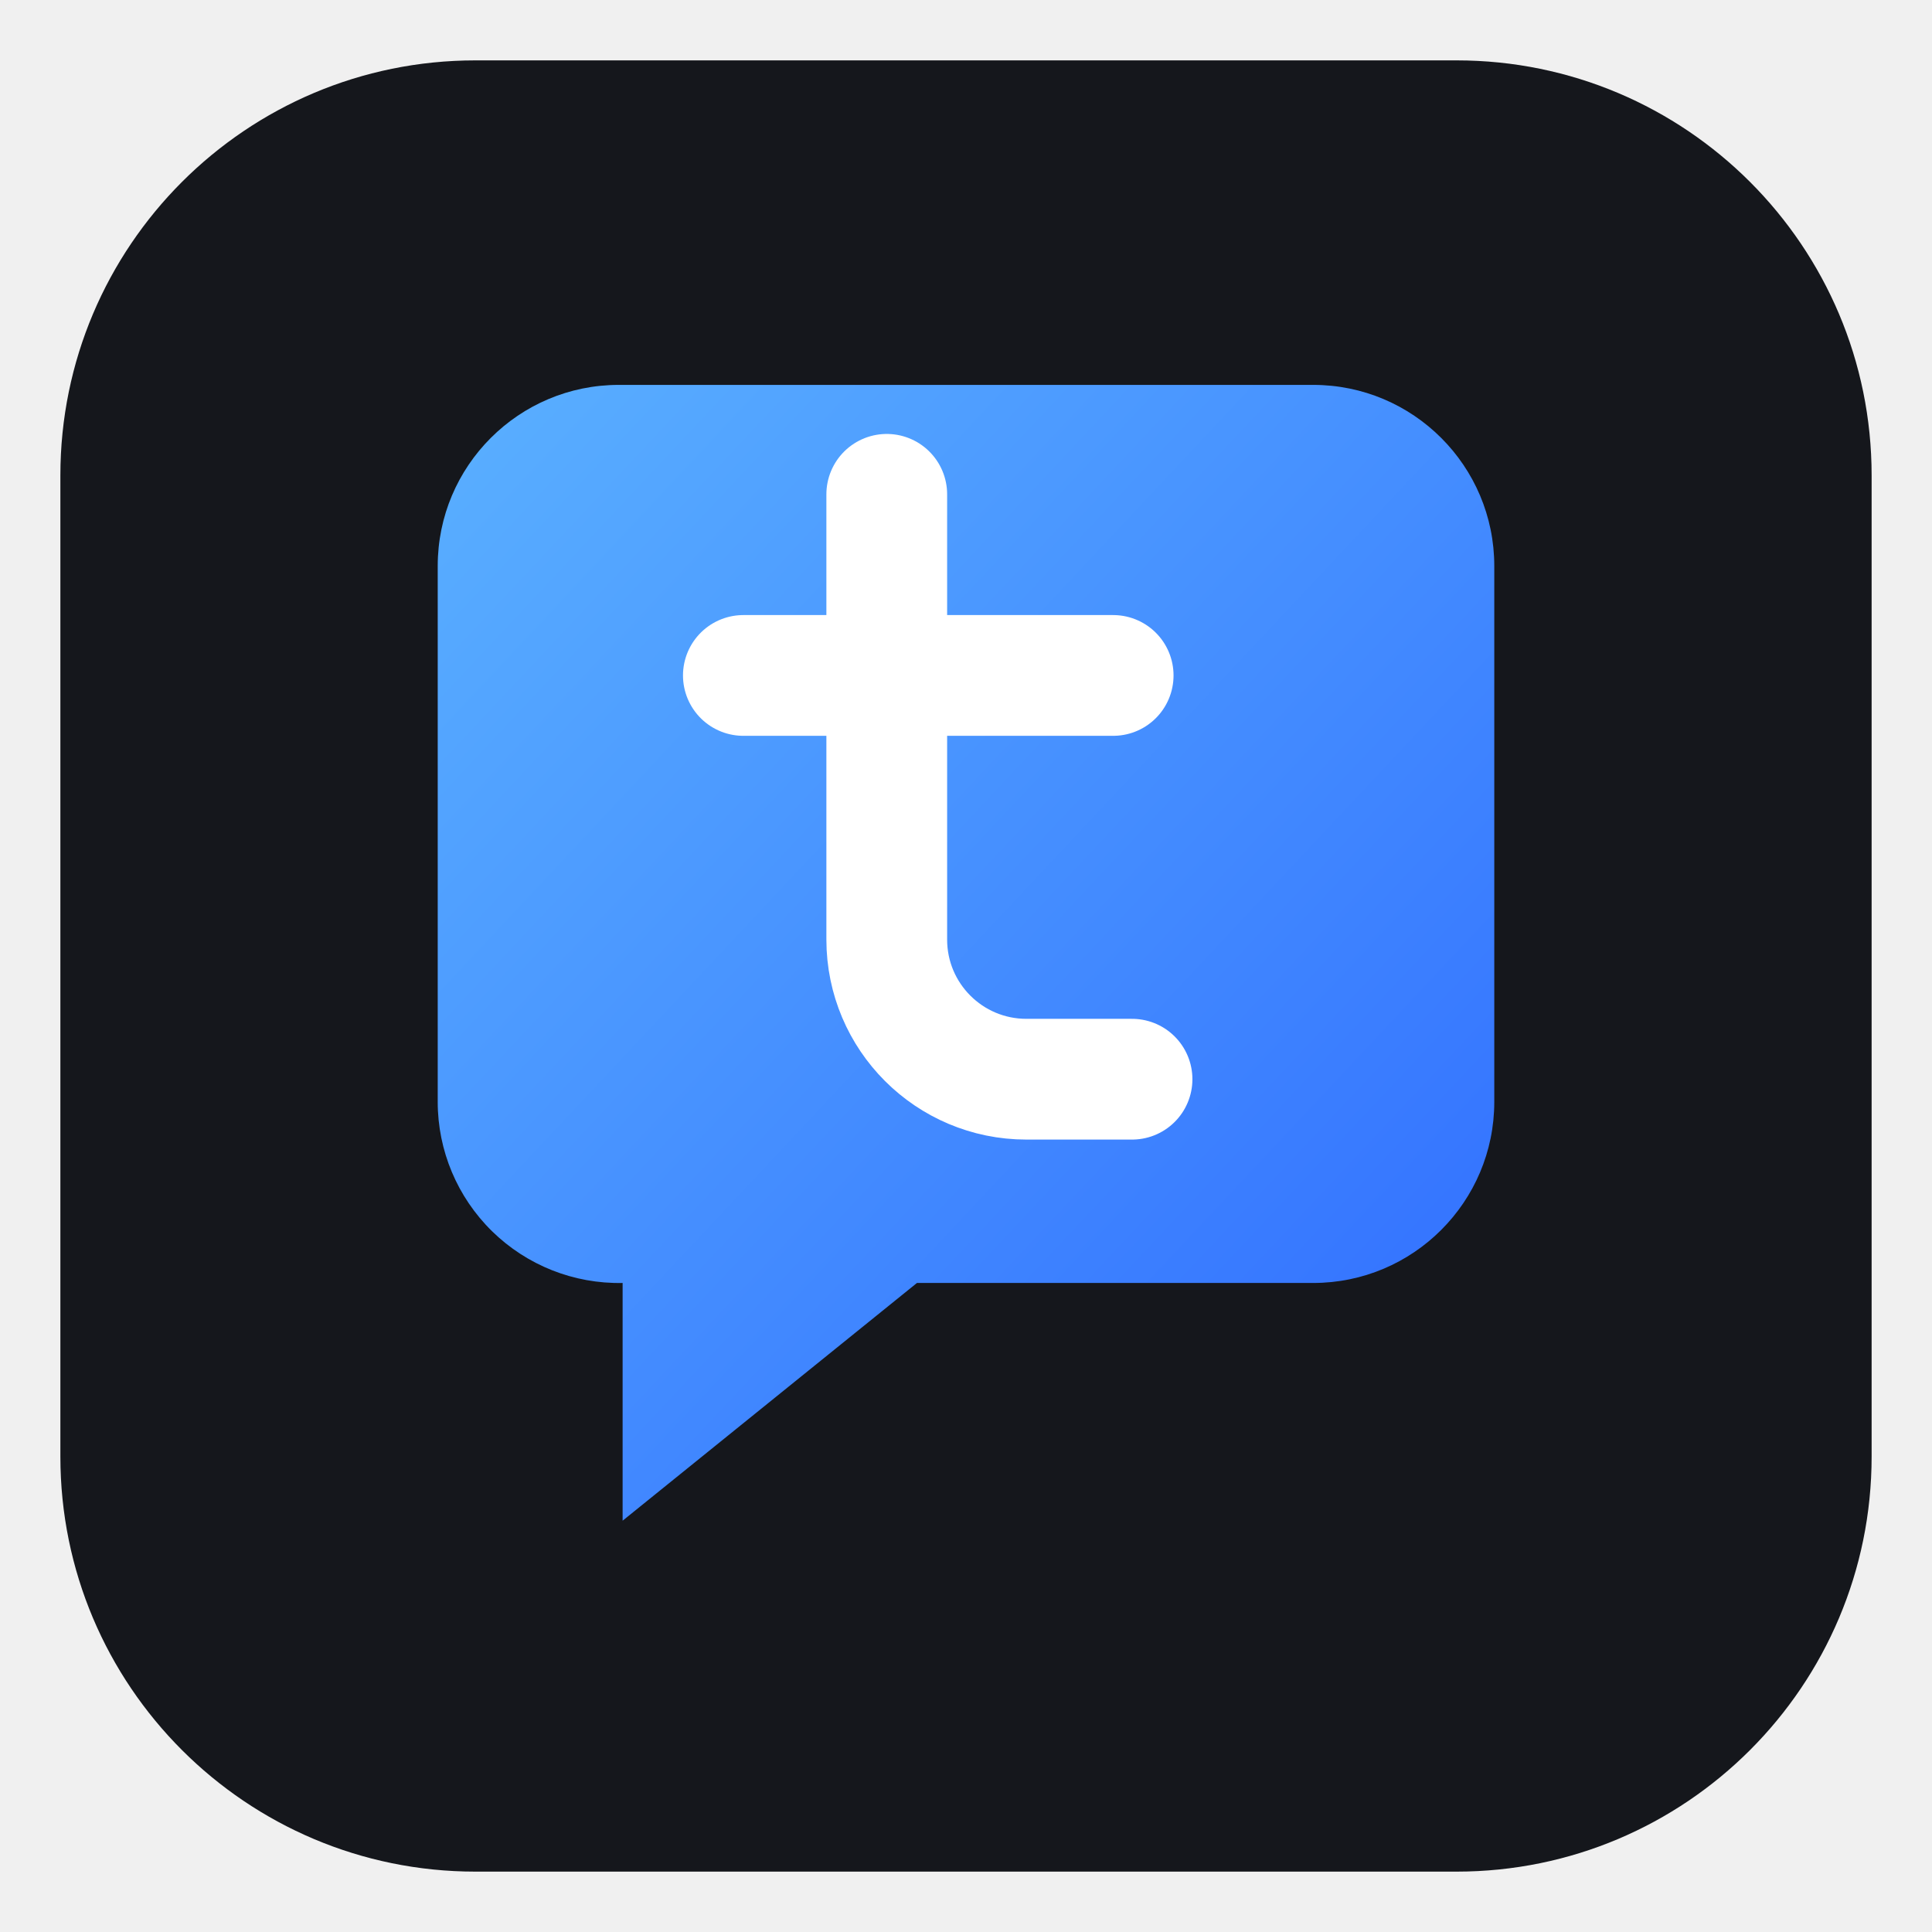
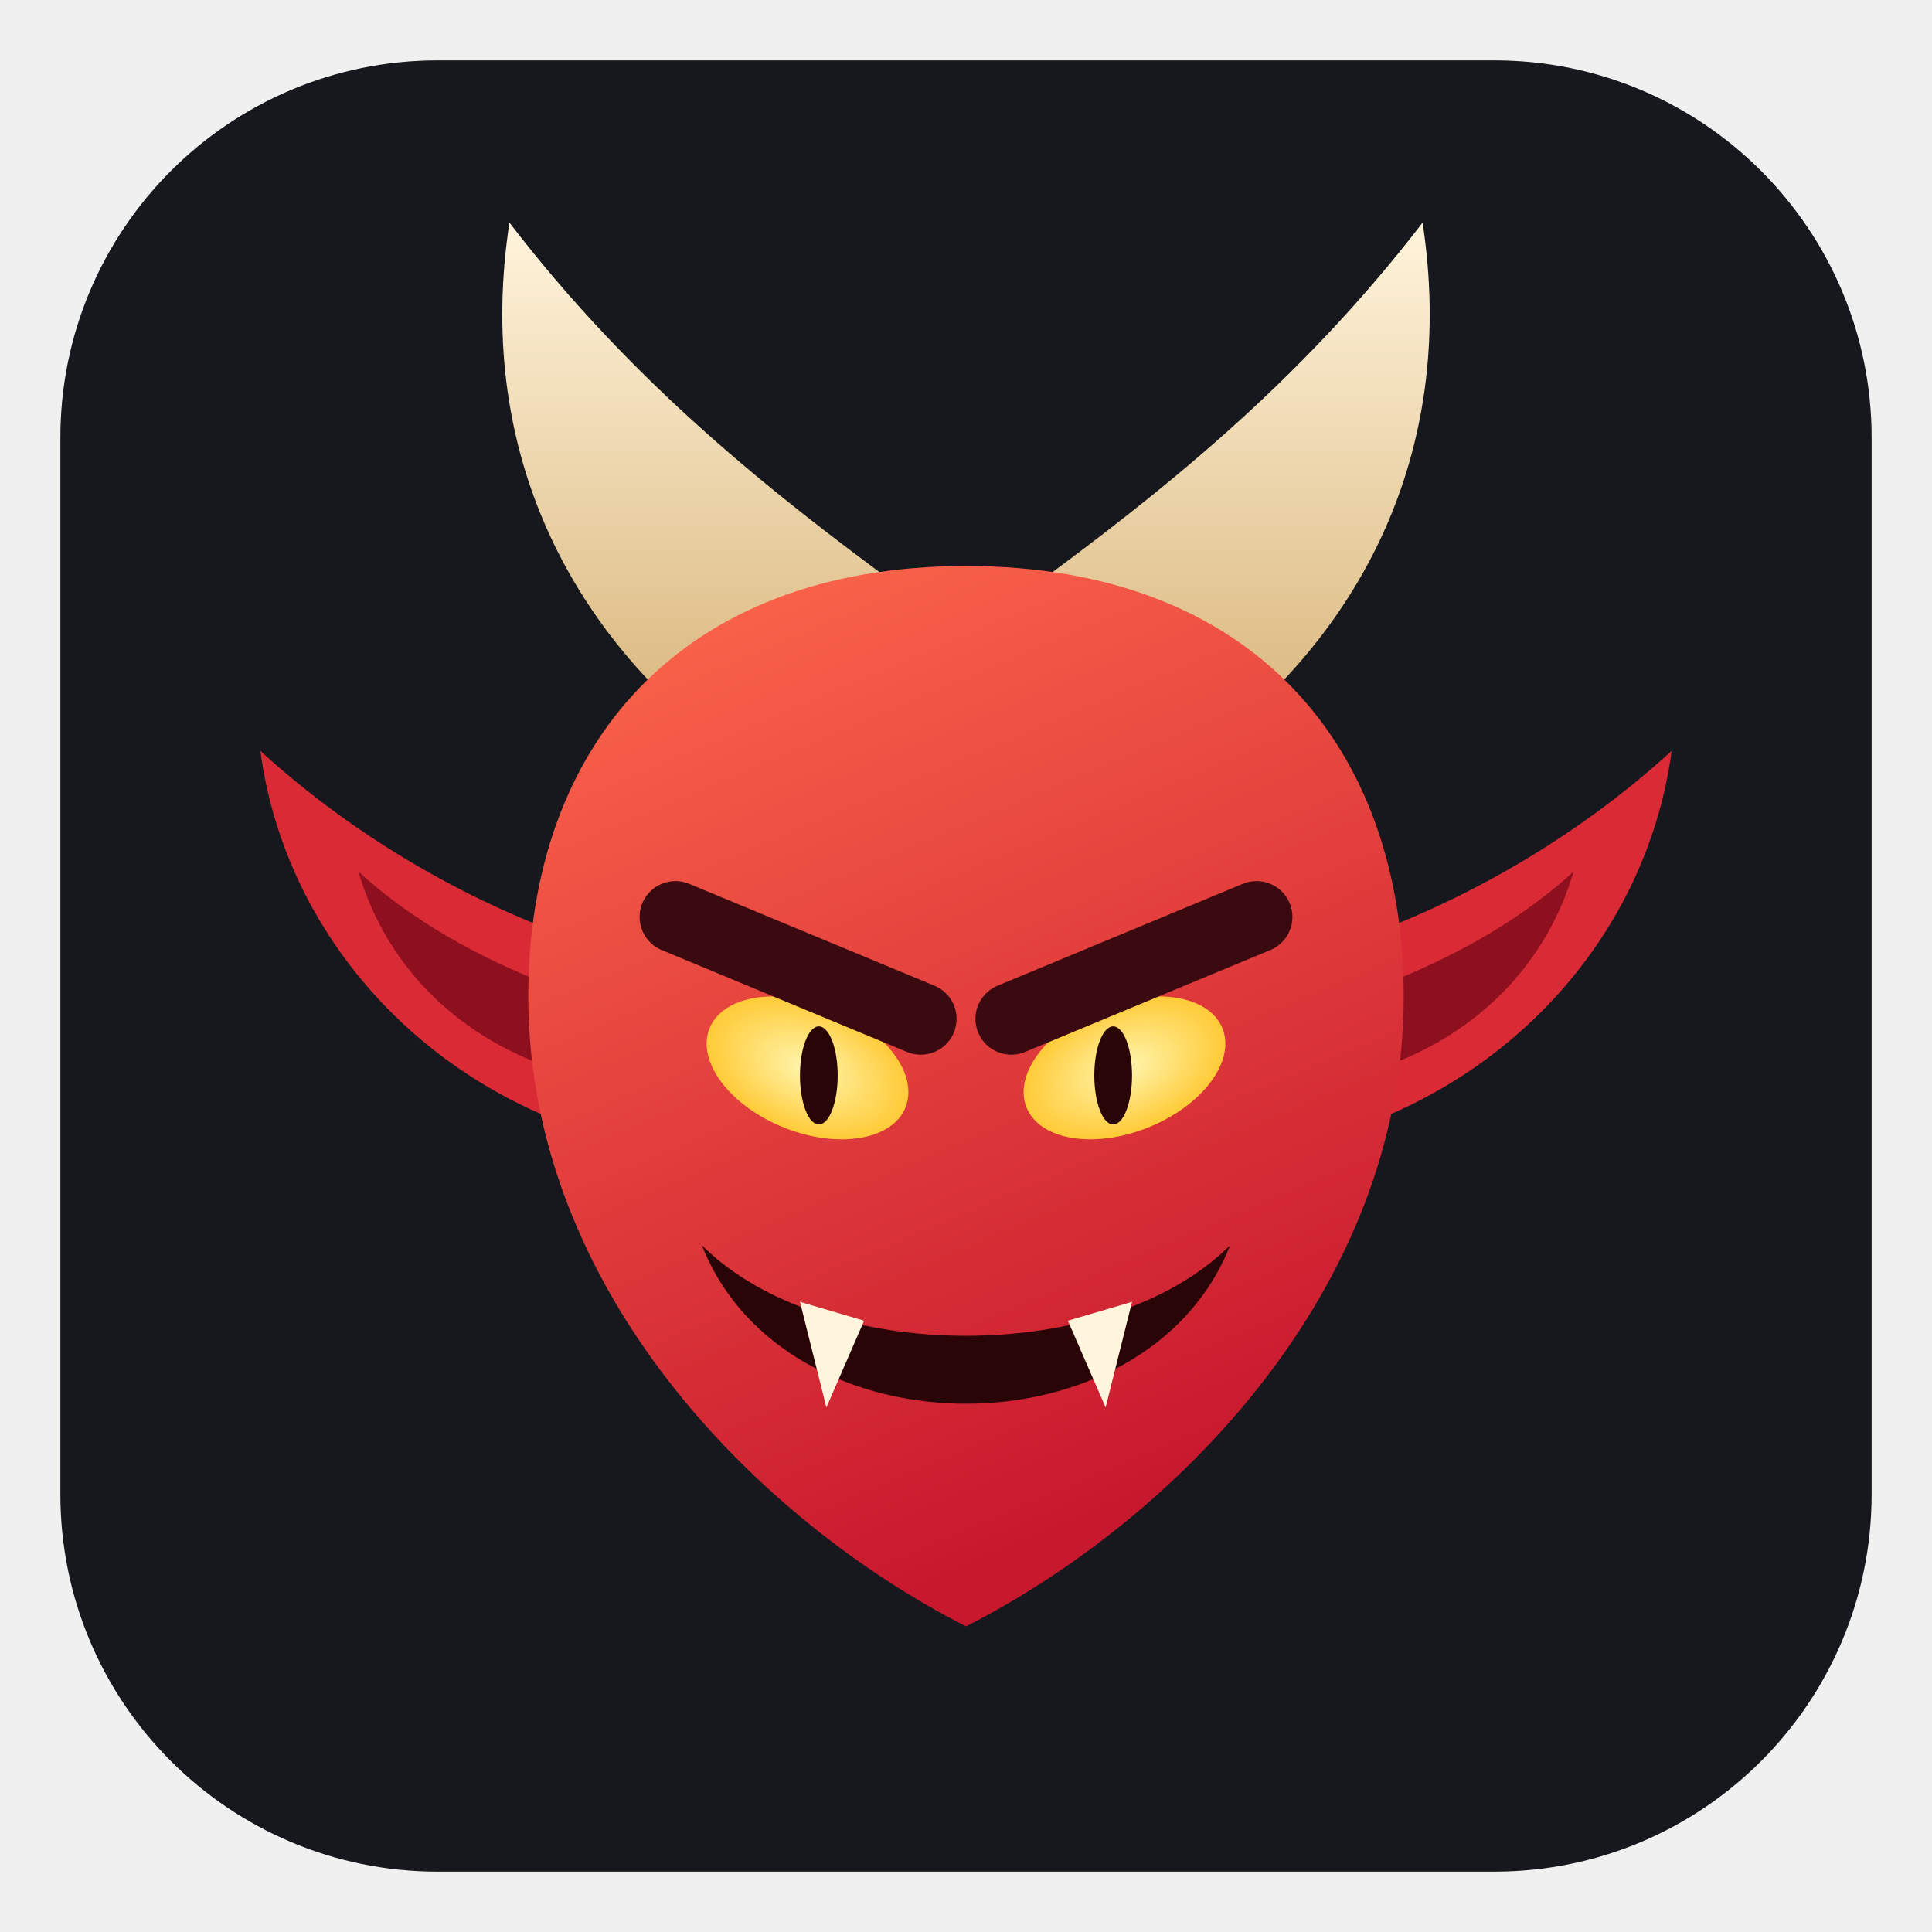
- <svg xmlns="http://www.w3.org/2000/svg" width="1024" height="1024" viewBox="0 0 1024 1024">
+ <svg xmlns="http://www.w3.org/2000/svg" viewBox="0 0 1024 1024">
  <defs>
-     <linearGradient id="bubble" x1="0" y1="0" x2="1" y2="1">
-       <stop offset="0" stop-color="#5AB0FF" />
-       <stop offset="1" stop-color="#2F6BFF" />
+     <linearGradient id="skin" x1="0" y1="0" x2="0.35" y2="1">
+       <stop offset="0" stop-color="#FF6A4D" />
+       <stop offset="1" stop-color="#C8182E" />
    </linearGradient>
+     <linearGradient id="horn" x1="0" y1="0" x2="0" y2="1">
+       <stop offset="0" stop-color="#FFF4DC" />
+       <stop offset="1" stop-color="#D9B57A" />
+     </linearGradient>
+     <radialGradient id="eye" cx="0.5" cy="0.5" r="0.6">
+       <stop offset="0" stop-color="#FFF6B0" />
+       <stop offset="1" stop-color="#FFC21F" />
+     </radialGradient>
  </defs>
-   <rect x="32" y="32" width="960" height="960" rx="220" fill="#15171C" />
-   <path d="M232 300a96 96 0 0 1 96-96h368a96 96 0 0 1 96 96v284a96 96 0 0 1-96 96H486L330 806V680a96 96 0 0 1-98-96Z" fill="url(#bubble)" />
-   <path d="M470 262v236a74 74 0 0 0 74 74h56M394 358h196" fill="none" stroke="#FFFFFF" stroke-width="64" stroke-linecap="round" stroke-linejoin="round" />
+   <rect x="32" y="32" width="960" height="960" rx="200" fill="#16181D" />
+   <path d="M378 392 C300 330 252 236 270 118 C336 204 410 262 478 312 Z" fill="url(#horn)" />
+   <path d="M646 392 C724 330 772 236 754 118 C688 204 614 262 546 312 Z" fill="url(#horn)" />
+   <path d="M300 496 C240 474 184 440 138 398 C150 488 214 566 306 598 Z" fill="#D92A36" />
+   <path d="M724 496 C784 474 840 440 886 398 C874 488 810 566 718 598 Z" fill="#D92A36" />
+   <path d="M286 520 C246 504 214 484 190 462 C204 510 240 548 292 566 Z" fill="#8E0F1E" />
+   <path d="M738 520 C778 504 810 484 834 462 C820 510 784 548 732 566 Z" fill="#8E0F1E" />
+   <path d="M512 300 C664 300 744 396 744 528 C744 684 622 806 512 862 C402 806 280 684 280 528 C280 396 360 300 512 300 Z" fill="url(#skin)" />
+   <ellipse cx="428" cy="566" rx="56" ry="34" transform="rotate(22 428 566)" fill="url(#eye)" />
+   <ellipse cx="596" cy="566" rx="56" ry="34" transform="rotate(-22 596 566)" fill="url(#eye)" />
+   <ellipse cx="434" cy="570" rx="10" ry="26" fill="#2A0508" />
+   <ellipse cx="590" cy="570" rx="10" ry="26" fill="#2A0508" />
+   <path d="M358 486 L488 540" stroke="#3A0A10" stroke-width="38" stroke-linecap="round" />
+   <path d="M666 486 L536 540" stroke="#3A0A10" stroke-width="38" stroke-linecap="round" />
+   <path d="M372 660 C436 724 588 724 652 660 C608 772 416 772 372 660 Z" fill="#2A0508" />
+   <path d="M424 690 L458 700 L438 746 Z" fill="#FFF4DC" />
+   <path d="M600 690 L566 700 L586 746 Z" fill="#FFF4DC" />
</svg>
